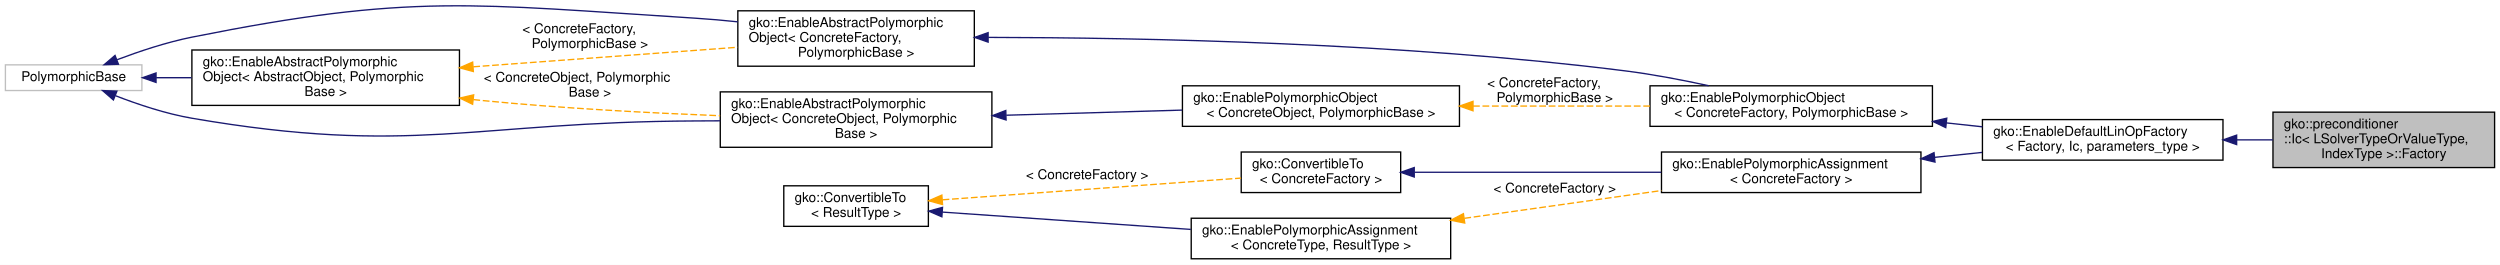
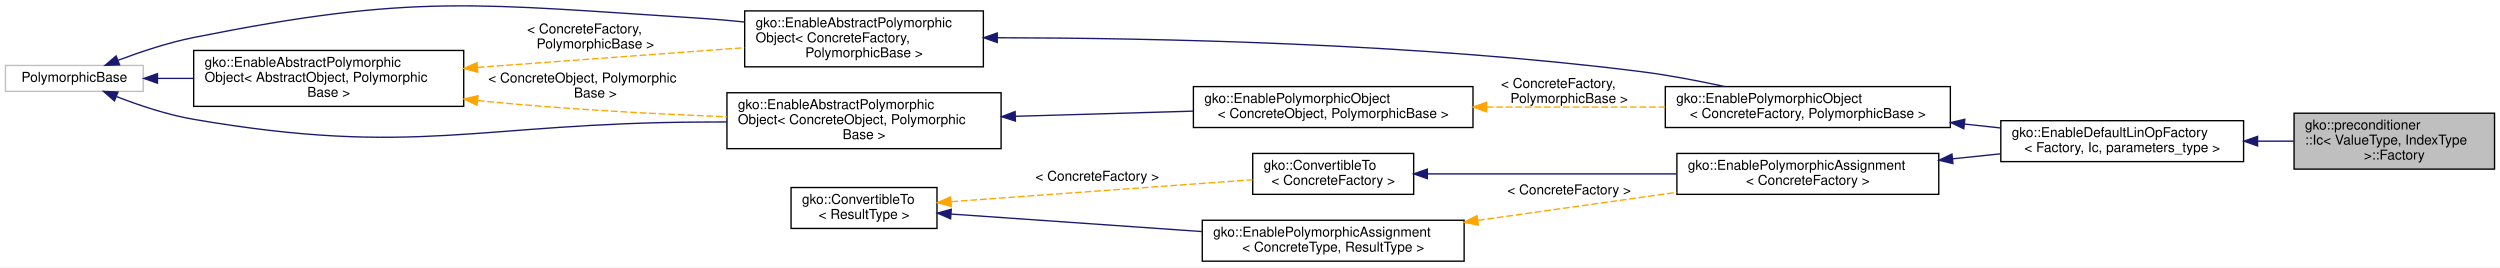
- <svg xmlns="http://www.w3.org/2000/svg" xmlns:xlink="http://www.w3.org/1999/xlink" width="1850pt" height="196pt" viewBox="0.00 0.00 1850.00 195.99">
+ <svg xmlns="http://www.w3.org/2000/svg" xmlns:xlink="http://www.w3.org/1999/xlink" width="1833pt" height="196pt" viewBox="0.00 0.00 1833.00 195.99">
  <g id="graph0" class="graph" transform="scale(1 1) rotate(0) translate(4 191.9892)">
-     <polygon fill="#ffffff" stroke="transparent" points="-4,4 -4,-191.989 1846,-191.989 1846,4 -4,4" />
+     <polygon fill="#ffffff" stroke="transparent" points="-4,4 -4,-191.989 1829,-191.989 1829,4 -4,4" />
    <g id="node1" class="node">
      <g id="a_node1">
        <a xlink:title=" ">
-           <polygon fill="#bfbfbf" stroke="#000000" points="1678,-68 1678,-109 1842,-109 1842,-68 1678,-68" />
+           <polygon fill="#bfbfbf" stroke="#000000" points="1678,-68 1678,-109 1825,-109 1825,-68 1678,-68" />
          <text text-anchor="start" x="1686" y="-97" font-family="Helvetica,sans-Serif" font-size="10.00" fill="#000000">gko::preconditioner</text>
-           <text text-anchor="start" x="1686" y="-86" font-family="Helvetica,sans-Serif" font-size="10.00" fill="#000000">::Ic&lt; LSolverTypeOrValueType,</text>
-           <text text-anchor="middle" x="1760" y="-75" font-family="Helvetica,sans-Serif" font-size="10.00" fill="#000000"> IndexType &gt;::Factory</text>
+           <text text-anchor="start" x="1686" y="-86" font-family="Helvetica,sans-Serif" font-size="10.00" fill="#000000">::Ic&lt; ValueType, IndexType</text>
+           <text text-anchor="middle" x="1751.5" y="-75" font-family="Helvetica,sans-Serif" font-size="10.00" fill="#000000"> &gt;::Factory</text>
        </a>
      </g>
    </g>
    <g id="node2" class="node">
      <g id="a_node2">
        <a xlink:href="classgko_1_1EnableDefaultFactory.html" target="_top" xlink:title="This mixin provides a default implementation of a concrete factory.">
          <polygon fill="#ffffff" stroke="#000000" points="1463,-73.5 1463,-103.5 1641,-103.5 1641,-73.5 1463,-73.5" />
          <text text-anchor="start" x="1471" y="-91.5" font-family="Helvetica,sans-Serif" font-size="10.00" fill="#000000">gko::EnableDefaultLinOpFactory</text>
          <text text-anchor="middle" x="1552" y="-80.5" font-family="Helvetica,sans-Serif" font-size="10.00" fill="#000000">&lt; Factory, Ic, parameters_type &gt;</text>
        </a>
      </g>
    </g>
    <g id="edge1" class="edge">
-       <path fill="none" stroke="#191970" d="M1651.205,-88.5C1660.171,-88.5 1669.185,-88.5 1677.979,-88.5" />
-       <polygon fill="#191970" stroke="#191970" points="1651.116,-85 1641.116,-88.5 1651.116,-92 1651.116,-85" />
+       <path fill="none" stroke="#191970" d="M1651.322,-88.5C1660.26,-88.5 1669.204,-88.5 1677.864,-88.5" />
+       <polygon fill="#191970" stroke="#191970" points="1651.247,-85 1641.247,-88.5 1651.247,-92 1651.247,-85" />
    </g>
    <g id="node3" class="node">
      <g id="a_node3">
        <a xlink:href="classgko_1_1EnablePolymorphicObject.html" target="_top" xlink:title=" ">
          <polygon fill="#ffffff" stroke="#000000" points="1217,-98.5 1217,-128.5 1426,-128.5 1426,-98.5 1217,-98.5" />
          <text text-anchor="start" x="1225" y="-116.5" font-family="Helvetica,sans-Serif" font-size="10.00" fill="#000000">gko::EnablePolymorphicObject</text>
          <text text-anchor="middle" x="1321.5" y="-105.5" font-family="Helvetica,sans-Serif" font-size="10.00" fill="#000000">&lt; ConcreteFactory, PolymorphicBase &gt;</text>
        </a>
      </g>
    </g>
    <g id="edge2" class="edge">
      <path fill="none" stroke="#191970" d="M1436.368,-101.041C1445.301,-100.073 1454.236,-99.103 1462.961,-98.157" />
      <polygon fill="#191970" stroke="#191970" points="1435.86,-97.576 1426.296,-102.134 1436.615,-104.535 1435.86,-97.576" />
    </g>
    <g id="node4" class="node">
      <g id="a_node4">
        <a xlink:href="classgko_1_1EnableAbstractPolymorphicObject.html" target="_top" xlink:title=" ">
          <polygon fill="#ffffff" stroke="#000000" points="542,-143 542,-184 717,-184 717,-143 542,-143" />
          <text text-anchor="start" x="550" y="-172" font-family="Helvetica,sans-Serif" font-size="10.00" fill="#000000">gko::EnableAbstractPolymorphic</text>
          <text text-anchor="start" x="550" y="-161" font-family="Helvetica,sans-Serif" font-size="10.00" fill="#000000">Object&lt; ConcreteFactory,</text>
          <text text-anchor="middle" x="629.5" y="-150" font-family="Helvetica,sans-Serif" font-size="10.00" fill="#000000"> PolymorphicBase &gt;</text>
        </a>
      </g>
    </g>
    <g id="edge3" class="edge">
      <path fill="none" stroke="#191970" d="M727.28,-164.325C841.057,-164.143 1034.364,-160.293 1199,-139.5 1219.168,-136.953 1240.945,-132.798 1260.465,-128.55" />
      <polygon fill="#191970" stroke="#191970" points="727.196,-160.825 717.199,-164.332 727.201,-167.825 727.196,-160.825" />
    </g>
    <g id="node5" class="node">
      <g id="a_node5">
        <a xlink:title=" ">
          <polygon fill="#ffffff" stroke="#bfbfbf" points="0,-125 0,-144 101,-144 101,-125 0,-125" />
          <text text-anchor="middle" x="50.5" y="-132" font-family="Helvetica,sans-Serif" font-size="10.00" fill="#000000">PolymorphicBase</text>
        </a>
      </g>
    </g>
    <g id="edge4" class="edge">
      <path fill="none" stroke="#191970" d="M82.654,-147.819C98.952,-153.976 119.222,-160.742 138,-164.5 300.669,-197.053 345.434,-188.937 511,-178.5 521.038,-177.867 531.525,-176.936 541.932,-175.842" />
      <polygon fill="#191970" stroke="#191970" points="83.658,-144.454 73.069,-144.096 81.124,-150.979 83.658,-144.454" />
    </g>
    <g id="node6" class="node">
      <g id="a_node6">
        <a xlink:href="classgko_1_1EnableAbstractPolymorphicObject.html" target="_top" xlink:title="This mixin inherits from (a subclass of) PolymorphicObject and provides a base implementation of a ne...">
          <polygon fill="#ffffff" stroke="#000000" points="138,-114 138,-155 336,-155 336,-114 138,-114" />
          <text text-anchor="start" x="146" y="-143" font-family="Helvetica,sans-Serif" font-size="10.00" fill="#000000">gko::EnableAbstractPolymorphic</text>
          <text text-anchor="start" x="146" y="-132" font-family="Helvetica,sans-Serif" font-size="10.00" fill="#000000">Object&lt; AbstractObject, Polymorphic</text>
          <text text-anchor="middle" x="237" y="-121" font-family="Helvetica,sans-Serif" font-size="10.00" fill="#000000">Base &gt;</text>
        </a>
      </g>
    </g>
    <g id="edge6" class="edge">
      <path fill="none" stroke="#191970" d="M111.525,-134.5C119.956,-134.5 128.787,-134.5 137.692,-134.5" />
      <polygon fill="#191970" stroke="#191970" points="111.462,-131 101.462,-134.5 111.462,-138 111.462,-131" />
    </g>
    <g id="node8" class="node">
      <g id="a_node8">
        <a xlink:href="classgko_1_1EnableAbstractPolymorphicObject.html" target="_top" xlink:title=" ">
          <polygon fill="#ffffff" stroke="#000000" points="529,-83 529,-124 730,-124 730,-83 529,-83" />
          <text text-anchor="start" x="537" y="-112" font-family="Helvetica,sans-Serif" font-size="10.00" fill="#000000">gko::EnableAbstractPolymorphic</text>
          <text text-anchor="start" x="537" y="-101" font-family="Helvetica,sans-Serif" font-size="10.00" fill="#000000">Object&lt; ConcreteObject, Polymorphic</text>
          <text text-anchor="middle" x="629.5" y="-90" font-family="Helvetica,sans-Serif" font-size="10.00" fill="#000000">Base &gt;</text>
        </a>
      </g>
    </g>
    <g id="edge9" class="edge">
      <path fill="none" stroke="#191970" d="M81.559,-121.125C98.003,-114.749 118.732,-107.803 138,-104.5 301.397,-76.489 345.221,-101.8 511,-102.5 516.863,-102.525 522.89,-102.556 528.971,-102.593" />
      <polygon fill="#191970" stroke="#191970" points="79.907,-118.017 71.926,-124.985 82.51,-124.515 79.907,-118.017" />
    </g>
    <g id="edge5" class="edge">
      <path fill="none" stroke="#ffa500" stroke-dasharray="5,2" d="M346.213,-142.569C407.938,-147.13 484.068,-152.755 541.858,-157.024" />
      <polygon fill="#ffa500" stroke="#ffa500" points="346.275,-139.064 336.044,-141.818 345.759,-146.045 346.275,-139.064" />
      <text text-anchor="start" x="382.5" y="-167.5" font-family="Helvetica,sans-Serif" font-size="10.00" fill="#000000"> &lt; ConcreteFactory,</text>
      <text text-anchor="middle" x="432.5" y="-156.5" font-family="Helvetica,sans-Serif" font-size="10.00" fill="#000000"> PolymorphicBase &gt;</text>
    </g>
    <g id="edge10" class="edge">
      <path fill="none" stroke="#ffa500" stroke-dasharray="5,2" d="M346.279,-118.294C348.876,-118.014 351.453,-117.749 354,-117.5 411.793,-111.846 476.643,-108.407 528.9,-106.353" />
      <polygon fill="#ffa500" stroke="#ffa500" points="345.723,-114.834 336.179,-119.435 346.509,-121.79 345.723,-114.834" />
      <text text-anchor="start" x="354" y="-131.5" font-family="Helvetica,sans-Serif" font-size="10.00" fill="#000000"> &lt; ConcreteObject, Polymorphic</text>
      <text text-anchor="middle" x="432.5" y="-120.5" font-family="Helvetica,sans-Serif" font-size="10.00" fill="#000000">Base &gt;</text>
    </g>
    <g id="node7" class="node">
      <g id="a_node7">
        <a xlink:href="classgko_1_1EnablePolymorphicObject.html" target="_top" xlink:title="This mixin inherits from (a subclass of) PolymorphicObject and provides a base implementation of a ne...">
          <polygon fill="#ffffff" stroke="#000000" points="871,-98.5 871,-128.5 1076,-128.5 1076,-98.5 871,-98.5" />
          <text text-anchor="start" x="879" y="-116.5" font-family="Helvetica,sans-Serif" font-size="10.00" fill="#000000">gko::EnablePolymorphicObject</text>
          <text text-anchor="middle" x="973.5" y="-105.5" font-family="Helvetica,sans-Serif" font-size="10.00" fill="#000000">&lt; ConcreteObject, PolymorphicBase &gt;</text>
        </a>
      </g>
    </g>
    <g id="edge7" class="edge">
      <path fill="none" stroke="#ffa500" stroke-dasharray="5,2" d="M1086.035,-113.5C1128.106,-113.5 1175.677,-113.5 1216.993,-113.5" />
      <polygon fill="#ffa500" stroke="#ffa500" points="1086.029,-110 1076.029,-113.5 1086.029,-117 1086.029,-110" />
      <text text-anchor="start" x="1096.5" y="-127.5" font-family="Helvetica,sans-Serif" font-size="10.00" fill="#000000"> &lt; ConcreteFactory,</text>
      <text text-anchor="middle" x="1146.5" y="-116.5" font-family="Helvetica,sans-Serif" font-size="10.00" fill="#000000"> PolymorphicBase &gt;</text>
    </g>
    <g id="edge8" class="edge">
      <path fill="none" stroke="#191970" d="M740.615,-106.73C782.448,-107.946 829.798,-109.323 870.827,-110.515" />
      <polygon fill="#191970" stroke="#191970" points="740.485,-103.225 730.387,-106.433 740.281,-110.222 740.485,-103.225" />
    </g>
    <g id="node9" class="node">
      <g id="a_node9">
        <a xlink:href="classgko_1_1EnablePolymorphicAssignment.html" target="_top" xlink:title=" ">
          <polygon fill="#ffffff" stroke="#000000" points="1225.5,-49.5 1225.5,-79.5 1417.5,-79.5 1417.5,-49.5 1225.5,-49.5" />
          <text text-anchor="start" x="1233.5" y="-67.5" font-family="Helvetica,sans-Serif" font-size="10.00" fill="#000000">gko::EnablePolymorphicAssignment</text>
          <text text-anchor="middle" x="1321.5" y="-56.5" font-family="Helvetica,sans-Serif" font-size="10.00" fill="#000000">&lt; ConcreteFactory &gt;</text>
        </a>
      </g>
    </g>
    <g id="edge11" class="edge">
      <path fill="none" stroke="#191970" d="M1427.799,-75.568C1439.473,-76.784 1451.271,-78.012 1462.708,-79.203" />
      <polygon fill="#191970" stroke="#191970" points="1427.892,-72.059 1417.584,-74.504 1427.167,-79.021 1427.892,-72.059" />
    </g>
    <g id="node10" class="node">
      <g id="a_node10">
        <a xlink:href="classgko_1_1ConvertibleTo.html" target="_top" xlink:title=" ">
          <polygon fill="#ffffff" stroke="#000000" points="914.5,-49.5 914.5,-79.5 1032.5,-79.5 1032.5,-49.5 914.5,-49.5" />
          <text text-anchor="start" x="922.5" y="-67.5" font-family="Helvetica,sans-Serif" font-size="10.00" fill="#000000">gko::ConvertibleTo</text>
          <text text-anchor="middle" x="973.5" y="-56.5" font-family="Helvetica,sans-Serif" font-size="10.00" fill="#000000">&lt; ConcreteFactory &gt;</text>
        </a>
      </g>
    </g>
    <g id="edge12" class="edge">
      <path fill="none" stroke="#191970" d="M1042.712,-64.5C1094.997,-64.5 1167.398,-64.5 1225.313,-64.5" />
      <polygon fill="#191970" stroke="#191970" points="1042.534,-61 1032.534,-64.5 1042.533,-68 1042.534,-61" />
    </g>
    <g id="node11" class="node">
      <g id="a_node11">
        <a xlink:href="classgko_1_1ConvertibleTo.html" target="_top" xlink:title="ConvertibleTo interface is used to mark that the implementer can be converted to the object of Result...">
          <polygon fill="#ffffff" stroke="#000000" points="576,-24.5 576,-54.5 683,-54.5 683,-24.5 576,-24.5" />
          <text text-anchor="start" x="584" y="-42.5" font-family="Helvetica,sans-Serif" font-size="10.00" fill="#000000">gko::ConvertibleTo</text>
          <text text-anchor="middle" x="629.5" y="-31.5" font-family="Helvetica,sans-Serif" font-size="10.00" fill="#000000">&lt; ResultType &gt;</text>
        </a>
      </g>
    </g>
    <g id="edge13" class="edge">
      <path fill="none" stroke="#ffa500" stroke-dasharray="5,2" d="M693.503,-44.151C756.787,-48.751 852.829,-55.73 914.364,-60.202" />
      <polygon fill="#ffa500" stroke="#ffa500" points="693.477,-40.64 683.25,-43.406 692.97,-47.622 693.477,-40.64" />
      <text text-anchor="middle" x="800.5" y="-59.5" font-family="Helvetica,sans-Serif" font-size="10.00" fill="#000000"> &lt; ConcreteFactory &gt;</text>
    </g>
    <g id="node12" class="node">
      <g id="a_node12">
        <a xlink:href="classgko_1_1EnablePolymorphicAssignment.html" target="_top" xlink:title="This mixin is used to enable a default PolymorphicObject::copy_from() implementation for objects that...">
          <polygon fill="#ffffff" stroke="#000000" points="877.5,-.5 877.5,-30.5 1069.5,-30.5 1069.5,-.5 877.5,-.5" />
          <text text-anchor="start" x="885.5" y="-18.5" font-family="Helvetica,sans-Serif" font-size="10.00" fill="#000000">gko::EnablePolymorphicAssignment</text>
          <text text-anchor="middle" x="973.5" y="-7.5" font-family="Helvetica,sans-Serif" font-size="10.00" fill="#000000">&lt; ConcreteType, ResultType &gt;</text>
        </a>
      </g>
    </g>
    <g id="edge15" class="edge">
      <path fill="none" stroke="#191970" d="M693.272,-35.051C744.896,-31.449 818.43,-26.319 877.219,-22.217" />
      <polygon fill="#191970" stroke="#191970" points="692.982,-31.562 683.25,-35.75 693.469,-38.545 692.982,-31.562" />
    </g>
    <g id="edge14" class="edge">
      <path fill="none" stroke="#ffa500" stroke-dasharray="5,2" d="M1079.614,-30.441C1126.093,-36.986 1180.235,-44.609 1225.498,-50.983" />
      <polygon fill="#ffa500" stroke="#ffa500" points="1079.904,-26.948 1069.514,-29.019 1078.928,-33.879 1079.904,-26.948" />
      <text text-anchor="middle" x="1146.5" y="-49.5" font-family="Helvetica,sans-Serif" font-size="10.00" fill="#000000"> &lt; ConcreteFactory &gt;</text>
    </g>
  </g>
</svg>
